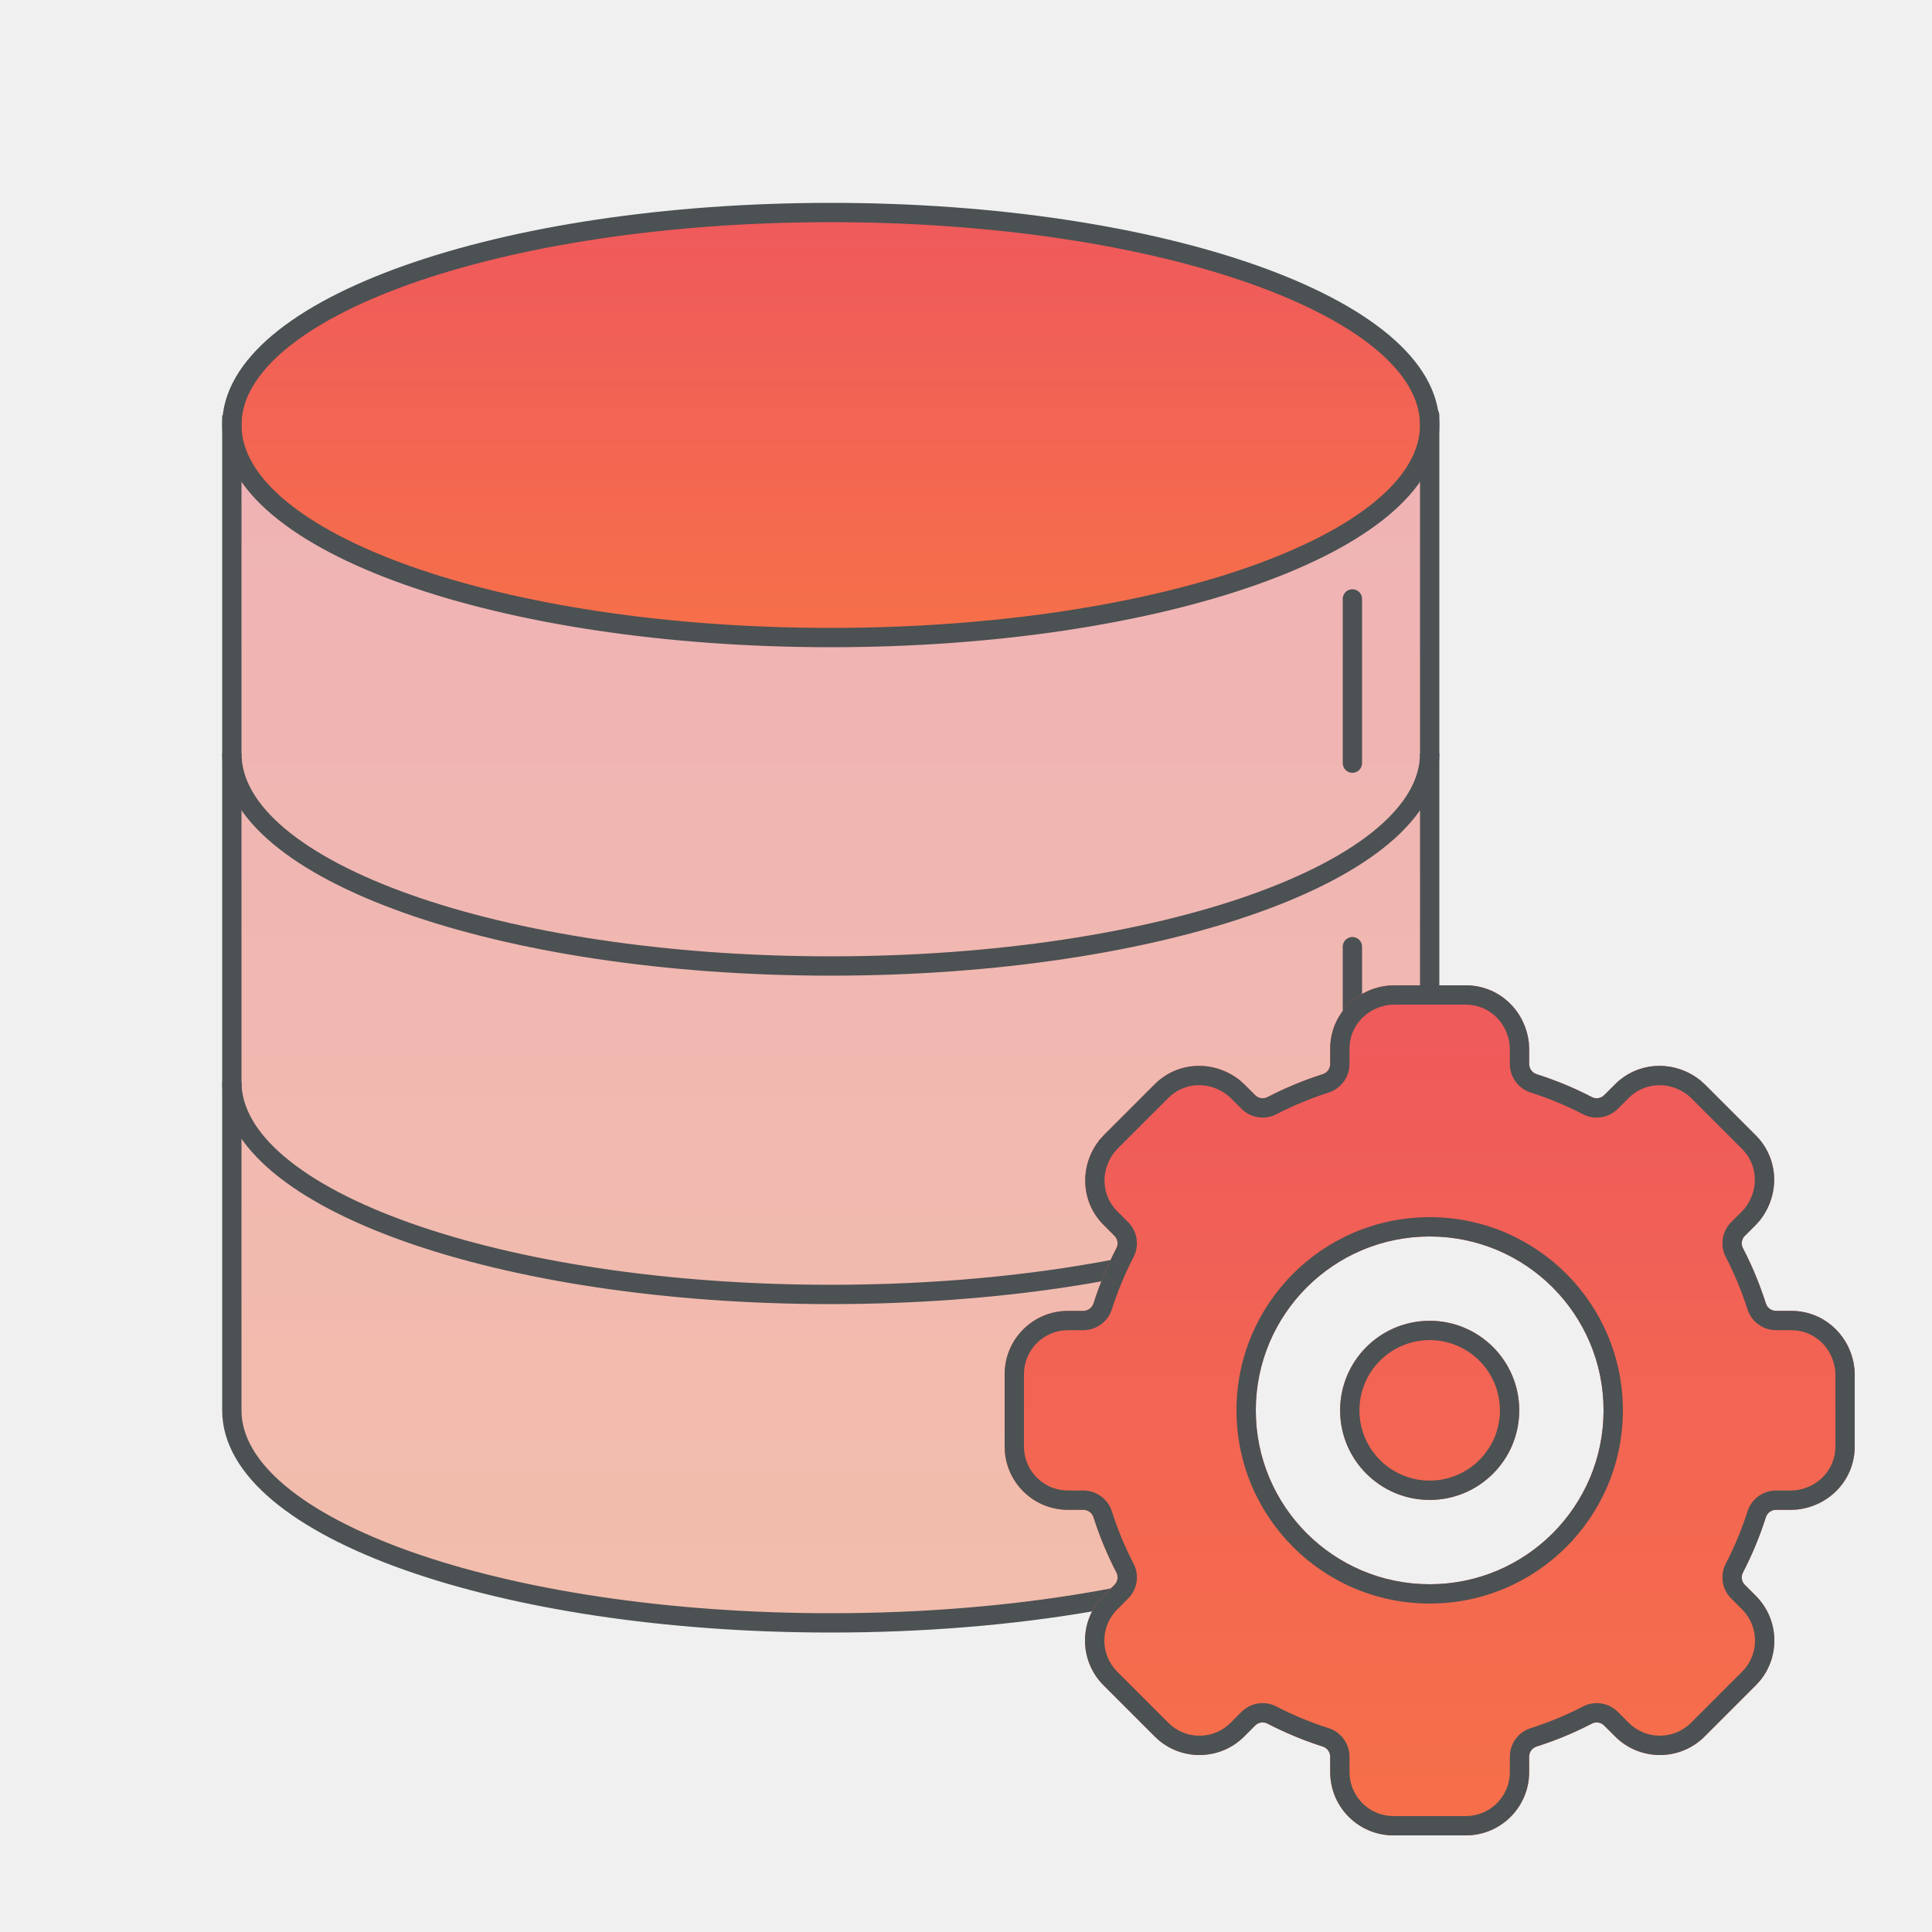
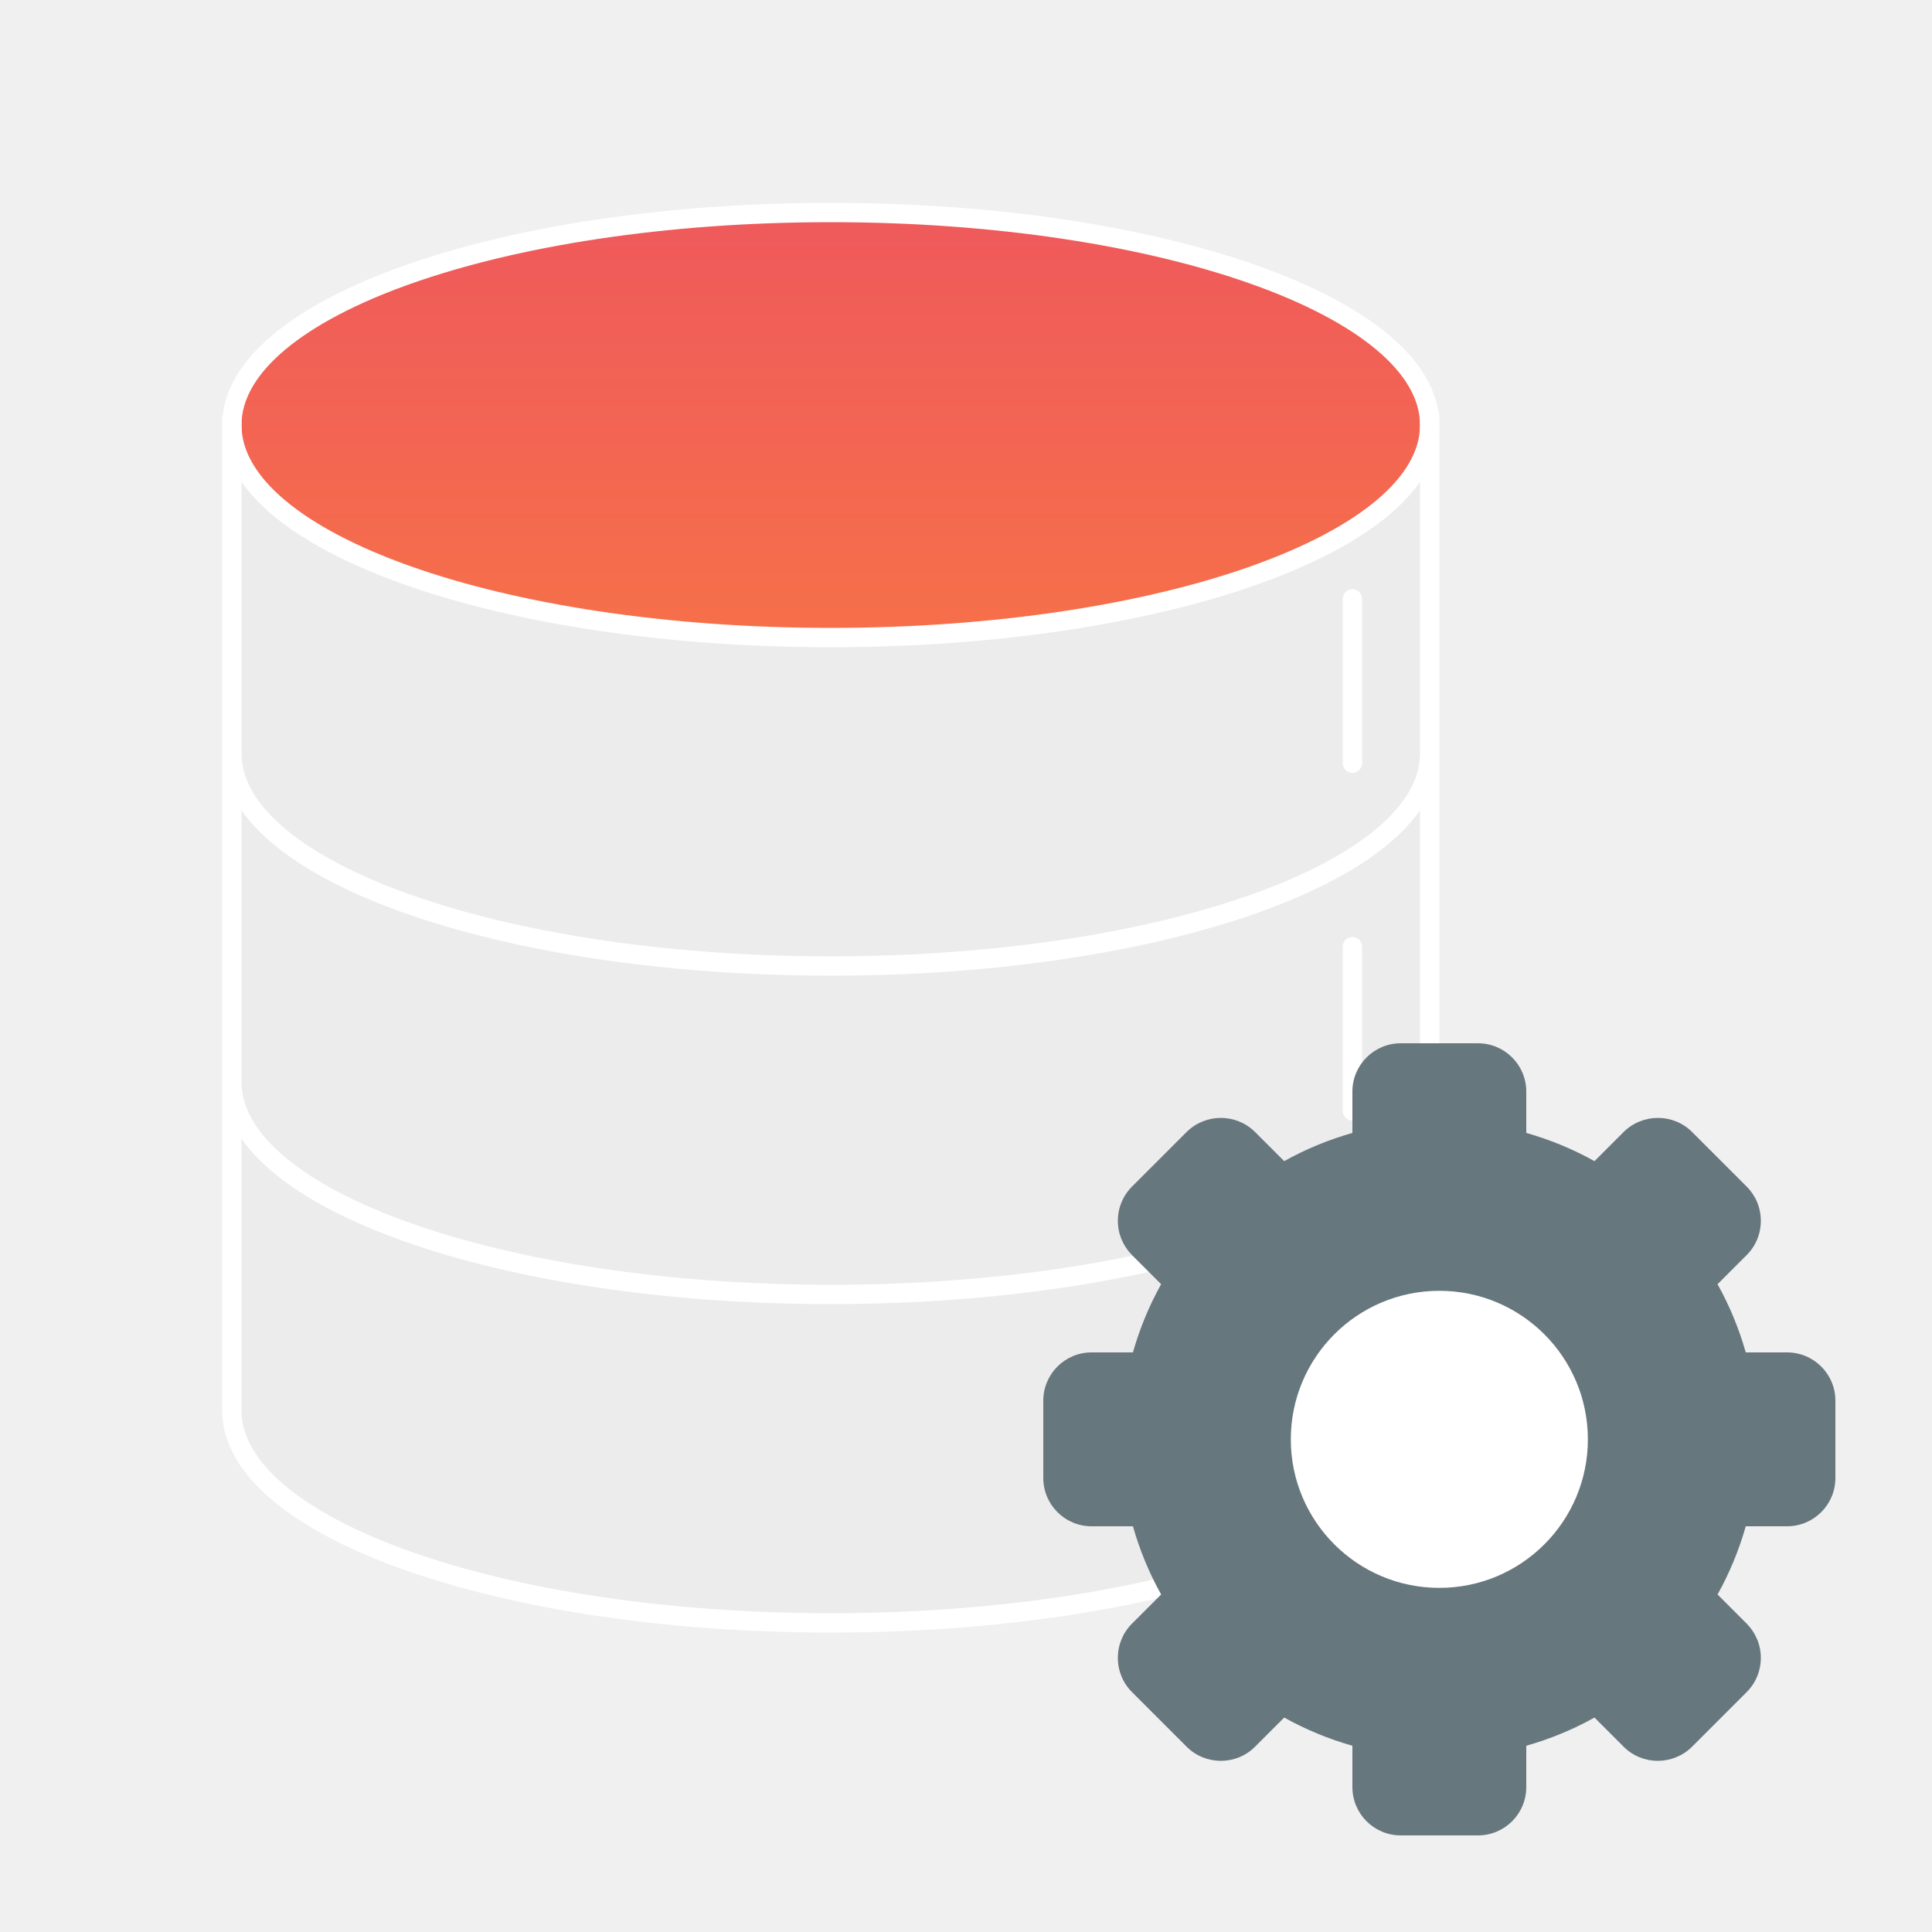
- <svg xmlns="http://www.w3.org/2000/svg" id="jdbc-illustration" width="100" height="100" viewBox="0 0 100 100" fill="none">
-   <path d="M12 72.959C12 77.952 25.879 84 43 84C52.963 84 61.829 82.183 67.5 79.757L67 79L66 77.5L64.5 73.315L63.5 68.384L68 62.219L73.334 60.986L74 49.48V24C74 25.233 67.5 32.219 41.5 32.219C15 32.219 12 24 12 24V72.959Z" fill="url(#paint0_linear_1756_115)" fill-opacity="0.4" />
-   <ellipse cx="43" cy="22" rx="31" ry="11" fill="url(#paint1_linear_1756_115)" stroke="#4C5153" />
-   <path d="M12 21.5V73" stroke="#4C5153" />
-   <path d="M74 21.5V60.5" stroke="#4C5153" stroke-linecap="round" />
-   <path d="M70 31V39.5" stroke="#4C5153" stroke-linecap="round" />
-   <path d="M70 49V57.5" stroke="#4C5153" stroke-linecap="round" />
-   <path d="M74 39C74 45.075 60.121 50 43 50C25.879 50 12 45.075 12 39" stroke="#4C5153" />
-   <path d="M74 56C74 62.075 60.121 67 43 67C25.879 67 12 62.075 12 56" stroke="#4C5153" />
-   <path d="M12 73C12 79.075 25.879 84 43 84C52.627 84 61.228 82.443 66.914 80" stroke="#4C5153" />
-   <mask id="path-10-inside-1_1756_115" fill="white">
-     <path fill-rule="evenodd" clip-rule="evenodd" d="M79.149 54.276V55.069C79.149 55.315 79.311 55.533 79.547 55.603C80.526 55.915 81.475 56.309 82.385 56.78C82.597 56.895 82.859 56.858 83.03 56.687L83.599 56.12C84.701 55.017 86.411 54.855 87.747 55.728L87.993 55.904L88.232 56.12L90.88 58.768C92.052 59.939 92.161 61.796 91.096 63.161L90.881 63.401L90.313 63.967C90.141 64.138 90.103 64.402 90.22 64.615C90.691 65.525 91.085 66.474 91.397 67.453C91.466 67.688 91.682 67.85 91.927 67.85L92.723 67.851C94.298 67.851 95.631 68.967 95.941 70.545L95.985 70.828L96 71.128V74.872C96 76.54 94.749 77.936 93.023 78.134L92.723 78.149L91.929 78.148C91.683 78.147 91.466 78.309 91.397 78.546C91.085 79.525 90.691 80.474 90.22 81.384C90.104 81.595 90.141 81.857 90.311 82.028L90.88 82.599C92.085 83.803 92.156 85.712 91.093 86.999L90.88 87.232L88.232 89.88C86.953 91.16 84.878 91.16 83.599 89.881L83.028 89.311C82.857 89.141 82.595 89.104 82.384 89.22C81.474 89.691 80.525 90.085 79.546 90.397C79.309 90.466 79.147 90.683 79.148 90.929L79.149 91.723C79.149 93.442 77.825 94.853 76.141 94.989L75.872 95H72.128C70.318 95 68.851 93.533 68.851 91.725L68.85 90.927C68.85 90.682 68.688 90.466 68.453 90.397C67.474 90.085 66.525 89.691 65.615 89.22C65.402 89.103 65.138 89.141 64.967 89.313L64.401 89.88C63.197 91.085 61.288 91.156 60.001 90.093L59.768 89.88L57.12 87.232C55.84 85.953 55.84 83.878 57.119 82.599L57.688 82.027C57.858 81.857 57.895 81.595 57.78 81.384C57.309 80.474 56.915 79.525 56.603 78.546C56.532 78.309 56.315 78.147 56.068 78.148L55.277 78.149C53.557 78.149 52.148 76.825 52.011 75.141L52 74.872V71.128C52 69.318 53.467 67.851 55.276 67.851L56.071 67.85C56.316 67.85 56.533 67.688 56.603 67.453C56.915 66.474 57.309 65.525 57.78 64.615C57.896 64.402 57.857 64.139 57.686 63.968L57.12 63.401C56.017 62.299 55.855 60.589 56.728 59.253L56.904 59.008L57.12 58.768L59.768 56.12C60.939 54.948 62.796 54.839 64.162 55.904L64.401 56.119L64.97 56.687C65.141 56.858 65.404 56.895 65.616 56.78C66.526 56.309 67.475 55.915 68.454 55.603C68.69 55.532 68.851 55.316 68.851 55.07V54.277C68.851 52.702 69.967 51.369 71.545 51.059L71.828 51.015L72.128 51H75.872C77.54 51 78.936 52.252 79.134 53.977L79.149 54.276ZM83 73C83 77.971 78.971 82 74 82C69.029 82 65 77.971 65 73C65 68.029 69.029 64 74 64C78.971 64 83 68.029 83 73ZM78.636 73C78.636 75.561 76.561 77.636 74 77.636C71.439 77.636 69.364 75.561 69.364 73C69.364 70.439 71.439 68.364 74 68.364C76.561 68.364 78.636 70.439 78.636 73Z" />
-   </mask>
-   <path fill-rule="evenodd" clip-rule="evenodd" d="M79.149 54.276V55.069C79.149 55.315 79.311 55.533 79.547 55.603C80.526 55.915 81.475 56.309 82.385 56.78C82.597 56.895 82.859 56.858 83.03 56.687L83.599 56.12C84.701 55.017 86.411 54.855 87.747 55.728L87.993 55.904L88.232 56.12L90.88 58.768C92.052 59.939 92.161 61.796 91.096 63.161L90.881 63.401L90.313 63.967C90.141 64.138 90.103 64.402 90.22 64.615C90.691 65.525 91.085 66.474 91.397 67.453C91.466 67.688 91.682 67.85 91.927 67.85L92.723 67.851C94.298 67.851 95.631 68.967 95.941 70.545L95.985 70.828L96 71.128V74.872C96 76.54 94.749 77.936 93.023 78.134L92.723 78.149L91.929 78.148C91.683 78.147 91.466 78.309 91.397 78.546C91.085 79.525 90.691 80.474 90.22 81.384C90.104 81.595 90.141 81.857 90.311 82.028L90.88 82.599C92.085 83.803 92.156 85.712 91.093 86.999L90.88 87.232L88.232 89.88C86.953 91.16 84.878 91.16 83.599 89.881L83.028 89.311C82.857 89.141 82.595 89.104 82.384 89.22C81.474 89.691 80.525 90.085 79.546 90.397C79.309 90.466 79.147 90.683 79.148 90.929L79.149 91.723C79.149 93.442 77.825 94.853 76.141 94.989L75.872 95H72.128C70.318 95 68.851 93.533 68.851 91.725L68.85 90.927C68.85 90.682 68.688 90.466 68.453 90.397C67.474 90.085 66.525 89.691 65.615 89.22C65.402 89.103 65.138 89.141 64.967 89.313L64.401 89.88C63.197 91.085 61.288 91.156 60.001 90.093L59.768 89.88L57.12 87.232C55.84 85.953 55.84 83.878 57.119 82.599L57.688 82.027C57.858 81.857 57.895 81.595 57.78 81.384C57.309 80.474 56.915 79.525 56.603 78.546C56.532 78.309 56.315 78.147 56.068 78.148L55.277 78.149C53.557 78.149 52.148 76.825 52.011 75.141L52 74.872V71.128C52 69.318 53.467 67.851 55.276 67.851L56.071 67.85C56.316 67.85 56.533 67.688 56.603 67.453C56.915 66.474 57.309 65.525 57.78 64.615C57.896 64.402 57.857 64.139 57.686 63.968L57.12 63.401C56.017 62.299 55.855 60.589 56.728 59.253L56.904 59.008L57.12 58.768L59.768 56.12C60.939 54.948 62.796 54.839 64.162 55.904L64.401 56.119L64.97 56.687C65.141 56.858 65.404 56.895 65.616 56.78C66.526 56.309 67.475 55.915 68.454 55.603C68.69 55.532 68.851 55.316 68.851 55.07V54.277C68.851 52.702 69.967 51.369 71.545 51.059L71.828 51.015L72.128 51H75.872C77.54 51 78.936 52.252 79.134 53.977L79.149 54.276ZM83 73C83 77.971 78.971 82 74 82C69.029 82 65 77.971 65 73C65 68.029 69.029 64 74 64C78.971 64 83 68.029 83 73ZM78.636 73C78.636 75.561 76.561 77.636 74 77.636C71.439 77.636 69.364 75.561 69.364 73C69.364 70.439 71.439 68.364 74 68.364C76.561 68.364 78.636 70.439 78.636 73Z" fill="url(#paint2_linear_1756_115)" />
-   <path d="M79.149 54.276H80.149V54.251L80.148 54.226L79.149 54.276ZM83.599 56.12L84.305 56.828L84.306 56.827L83.599 56.12ZM87.747 55.728L88.328 54.915L88.311 54.903L88.294 54.891L87.747 55.728ZM87.993 55.904L88.661 55.16L88.619 55.123L88.574 55.091L87.993 55.904ZM88.232 56.12L88.939 55.413L88.921 55.394L88.901 55.376L88.232 56.12ZM90.88 58.768L90.173 59.475V59.475L90.88 58.768ZM91.096 63.161L91.84 63.83L91.863 63.804L91.884 63.777L91.096 63.161ZM90.881 63.401L91.587 64.109L91.606 64.09L91.625 64.069L90.881 63.401ZM92.723 67.851L92.722 68.851H92.723V67.851ZM95.941 70.545L96.929 70.392L96.926 70.372L96.922 70.353L95.941 70.545ZM95.985 70.828L96.984 70.779L96.981 70.727L96.973 70.675L95.985 70.828ZM96 71.128H97V71.103L96.999 71.078L96 71.128ZM93.023 78.134L93.072 79.133L93.105 79.131L93.137 79.127L93.023 78.134ZM92.723 78.149L92.722 79.149L92.748 79.149L92.773 79.148L92.723 78.149ZM90.88 82.599L90.172 83.305L90.173 83.306L90.88 82.599ZM91.093 86.999L91.833 87.671L91.849 87.654L91.864 87.635L91.093 86.999ZM90.88 87.232L91.587 87.939L91.604 87.923L91.62 87.905L90.88 87.232ZM83.599 89.881L84.306 89.174L84.305 89.173L83.599 89.881ZM79.149 91.723H80.149L80.149 91.722L79.149 91.723ZM76.141 94.989L76.181 95.988L76.202 95.987L76.222 95.986L76.141 94.989ZM75.872 95V96H75.892L75.913 95.999L75.872 95ZM68.851 91.725H69.851L69.851 91.723L68.851 91.725ZM64.401 89.88L65.109 90.587L65.109 90.587L64.401 89.88ZM60.001 90.093L59.329 90.833L59.346 90.849L59.365 90.864L60.001 90.093ZM59.768 89.88L59.06 90.587L59.077 90.604L59.095 90.62L59.768 89.88ZM57.12 87.232L56.413 87.939H56.413L57.12 87.232ZM57.119 82.599L57.826 83.306L57.828 83.305L57.119 82.599ZM55.277 78.149V79.149L55.278 79.149L55.277 78.149ZM52.011 75.141L51.012 75.181L51.013 75.202L51.014 75.222L52.011 75.141ZM52 74.872H51V74.892L51.001 74.913L52 74.872ZM55.276 67.851V68.851L55.277 68.851L55.276 67.851ZM57.12 63.401L56.413 64.109L56.413 64.109L57.12 63.401ZM56.728 59.253L55.915 58.672L55.903 58.689L55.891 58.706L56.728 59.253ZM56.904 59.008L56.16 58.339L56.123 58.381L56.091 58.426L56.904 59.008ZM57.12 58.768L56.413 58.06L56.394 58.08L56.376 58.099L57.12 58.768ZM59.768 56.12L59.06 55.413V55.413L59.768 56.12ZM64.162 55.904L64.83 55.16L64.804 55.137L64.777 55.116L64.162 55.904ZM64.401 56.119L65.107 55.411L65.089 55.393L65.069 55.375L64.401 56.119ZM71.545 51.059L71.392 50.071L71.372 50.074L71.353 50.078L71.545 51.059ZM71.828 51.015L71.779 50.016L71.727 50.019L71.675 50.027L71.828 51.015ZM72.128 51V50H72.103L72.078 50.001L72.128 51ZM79.134 53.977L80.133 53.927L80.131 53.895L80.127 53.863L79.134 53.977ZM64.97 56.687L65.676 55.979L64.97 56.687ZM65.616 56.78L65.156 55.892L65.147 55.897L65.138 55.902L65.616 56.78ZM57.78 64.615L56.901 64.139L56.897 64.147L56.892 64.155L57.78 64.615ZM57.686 63.968L58.393 63.26L57.686 63.968ZM56.071 67.85L56.072 68.85L56.071 67.85ZM56.603 67.453L55.65 67.149L55.648 67.157L55.645 67.166L56.603 67.453ZM56.603 78.546L55.644 78.83L55.647 78.84L55.65 78.849L56.603 78.546ZM56.068 78.148L56.067 77.148L56.068 78.148ZM68.454 55.603L68.168 54.644L68.16 54.647L68.151 54.65L68.454 55.603ZM83.03 56.687L83.736 57.395L83.03 56.687ZM57.78 81.384L56.892 81.844L56.897 81.854L56.903 81.864L57.78 81.384ZM68.85 90.927L67.85 90.929L68.85 90.927ZM68.453 90.397L68.149 91.35L68.159 91.353L68.17 91.356L68.453 90.397ZM90.313 63.967L91.019 64.675L90.313 63.967ZM90.22 64.615L91.108 64.155L91.103 64.145L91.097 64.136L90.22 64.615ZM83.028 89.311L83.734 88.603L83.028 89.311ZM82.384 89.22L82.844 90.108L82.856 90.102L82.868 90.095L82.384 89.22ZM79.547 55.603L79.851 54.65L79.842 54.648L79.833 54.645L79.547 55.603ZM91.929 78.148L91.931 77.148L91.929 78.148ZM91.397 78.546L92.35 78.849L92.354 78.838L92.357 78.826L91.397 78.546ZM90.311 82.028L89.603 82.734L90.311 82.028ZM91.927 67.85L91.929 66.85L91.927 67.85ZM65.615 89.22L65.136 90.097L65.145 90.103L65.155 90.108L65.615 89.22ZM64.967 89.313L64.259 88.607L64.967 89.313ZM80.149 55.069V54.276H78.149V55.069H80.149ZM82.845 55.892C81.885 55.395 80.884 54.979 79.851 54.65L79.244 56.556C80.168 56.851 81.065 57.223 81.925 57.668L82.845 55.892ZM82.892 55.412L82.323 55.98L83.736 57.395L84.305 56.828L82.892 55.412ZM88.294 54.891C86.575 53.768 84.34 53.964 82.891 55.413L84.306 56.827C85.063 56.07 86.247 55.943 87.2 56.566L88.294 54.891ZM88.574 55.091L88.328 54.915L87.165 56.542L87.411 56.718L88.574 55.091ZM88.901 55.376L88.661 55.16L87.324 56.648L87.564 56.864L88.901 55.376ZM91.587 58.06L88.939 55.413L87.525 56.827L90.173 59.475L91.587 58.06ZM91.884 63.777C93.249 62.026 93.128 59.601 91.587 58.06L90.173 59.475C90.976 60.277 91.073 61.565 90.307 62.547L91.884 63.777ZM91.625 64.069L91.84 63.83L90.352 62.493L90.137 62.733L91.625 64.069ZM91.019 64.675L91.587 64.109L90.174 62.693L89.607 63.259L91.019 64.675ZM92.35 67.149C92.021 66.116 91.605 65.115 91.108 64.155L89.332 65.075C89.777 65.935 90.149 66.832 90.444 67.756L92.35 67.149ZM92.725 66.851L91.929 66.85L91.926 68.85L92.722 68.851L92.725 66.851ZM96.922 70.353C96.523 68.32 94.791 66.851 92.723 66.851V68.851C93.805 68.851 94.739 69.614 94.96 70.738L96.922 70.353ZM96.973 70.675L96.929 70.392L94.953 70.699L94.997 70.982L96.973 70.675ZM96.999 71.078L96.984 70.779L94.986 70.878L95.001 71.177L96.999 71.078ZM97 74.872V71.128H95V74.872H97ZM93.137 79.127C95.352 78.873 97 77.064 97 74.872H95C95 76.016 94.146 76.999 92.909 77.141L93.137 79.127ZM92.773 79.148L93.072 79.133L92.973 77.135L92.674 77.15L92.773 79.148ZM91.928 79.148L92.722 79.149L92.725 77.149L91.931 77.148L91.928 79.148ZM91.108 81.844C91.605 80.884 92.021 79.883 92.35 78.849L90.445 78.242C90.15 79.168 89.777 80.064 89.332 80.924L91.108 81.844ZM91.588 81.892L91.018 81.321L89.603 82.734L90.172 83.305L91.588 81.892ZM91.864 87.635C93.252 85.954 93.16 83.464 91.587 81.891L90.173 83.306C91.01 84.142 91.059 85.469 90.322 86.362L91.864 87.635ZM91.62 87.905L91.833 87.671L90.353 86.326L90.14 86.56L91.62 87.905ZM88.939 90.587L91.587 87.939L90.173 86.525L87.525 89.173L88.939 90.587ZM82.892 90.588C84.562 92.258 87.269 92.257 88.939 90.587L87.525 89.173C86.636 90.062 85.195 90.062 84.306 89.174L82.892 90.588ZM82.321 90.018L82.893 90.588L84.305 89.173L83.734 88.603L82.321 90.018ZM79.849 91.35C80.883 91.021 81.884 90.605 82.844 90.108L81.924 88.332C81.064 88.777 80.168 89.15 79.242 89.445L79.849 91.35ZM80.149 91.722L80.148 90.928L78.148 90.931L78.149 91.725L80.149 91.722ZM76.222 95.986C78.421 95.807 80.149 93.968 80.149 91.723H78.149C78.149 92.917 77.229 93.897 76.06 93.992L76.222 95.986ZM75.913 95.999L76.181 95.988L76.101 93.99L75.832 94.001L75.913 95.999ZM72.128 96H75.872V94H72.128V96ZM67.851 91.725C67.851 94.085 69.766 96 72.128 96V94C70.87 94 69.851 92.981 69.851 91.725H67.851ZM67.85 90.929L67.851 91.726L69.851 91.723L69.85 90.926L67.85 90.929ZM65.155 90.108C66.115 90.605 67.116 91.021 68.149 91.35L68.756 89.444C67.832 89.149 66.935 88.777 66.075 88.332L65.155 90.108ZM65.109 90.587L65.675 90.019L64.259 88.607L63.694 89.174L65.109 90.587ZM59.365 90.864C61.045 92.252 63.536 92.16 65.109 90.587L63.694 89.173C62.858 90.01 61.532 90.059 60.638 89.322L59.365 90.864ZM59.095 90.62L59.329 90.833L60.674 89.353L60.44 89.14L59.095 90.62ZM56.413 87.939L59.06 90.587L60.475 89.173L57.827 86.525L56.413 87.939ZM56.412 81.892C54.742 83.562 54.743 86.269 56.413 87.939L57.827 86.525C56.938 85.636 56.938 84.195 57.826 83.306L56.412 81.892ZM56.98 81.322L56.411 81.893L57.828 83.305L58.397 82.733L56.98 81.322ZM55.65 78.849C55.979 79.883 56.395 80.884 56.892 81.844L58.668 80.924C58.223 80.064 57.85 79.168 57.556 78.242L55.65 78.849ZM55.278 79.149L56.07 79.148L56.067 77.148L55.275 77.149L55.278 79.149ZM51.014 75.222C51.193 77.421 53.032 79.149 55.277 79.149V77.149C54.083 77.149 53.102 76.229 53.008 75.06L51.014 75.222ZM51.001 74.913L51.012 75.181L53.01 75.101L52.999 74.832L51.001 74.913ZM51 71.128V74.872H53V71.128H51ZM55.276 66.851C52.914 66.851 51 68.766 51 71.128H53C53 69.87 54.02 68.851 55.276 68.851V66.851ZM56.069 66.85L55.274 66.851L55.277 68.851L56.072 68.85L56.069 66.85ZM56.892 64.155C56.395 65.115 55.979 66.116 55.65 67.149L57.556 67.756C57.851 66.832 58.223 65.935 58.668 65.075L56.892 64.155ZM56.413 64.109L56.979 64.675L58.393 63.26L57.827 62.694L56.413 64.109ZM55.891 58.706C54.768 60.425 54.964 62.66 56.413 64.109L57.827 62.694C57.07 61.937 56.943 60.753 57.566 59.8L55.891 58.706ZM56.091 58.426L55.915 58.672L57.542 59.835L57.718 59.589L56.091 58.426ZM56.376 58.099L56.16 58.339L57.648 59.676L57.864 59.436L56.376 58.099ZM59.06 55.413L56.413 58.06L57.827 59.475L60.475 56.827L59.06 55.413ZM64.777 55.116C63.026 53.751 60.601 53.872 59.06 55.413L60.475 56.827C61.277 56.024 62.565 55.927 63.547 56.693L64.777 55.116ZM65.069 55.375L64.83 55.16L63.493 56.648L63.733 56.863L65.069 55.375ZM65.676 55.979L65.107 55.411L63.695 56.827L64.263 57.395L65.676 55.979ZM68.151 54.65C67.118 54.979 66.116 55.395 65.156 55.892L66.076 57.668C66.936 57.223 67.832 56.85 68.758 56.556L68.151 54.65ZM67.851 54.277V55.07H69.851V54.277H67.851ZM71.353 50.078C69.32 50.477 67.851 52.209 67.851 54.277H69.851C69.851 53.195 70.614 52.261 71.738 52.04L71.353 50.078ZM71.675 50.027L71.392 50.071L71.699 52.047L71.982 52.003L71.675 50.027ZM72.078 50.001L71.779 50.016L71.878 52.014L72.177 51.999L72.078 50.001ZM75.872 50H72.128V52H75.872V50ZM80.127 53.863C79.873 51.648 78.064 50 75.872 50V52C77.016 52 77.999 52.854 78.141 54.091L80.127 53.863ZM80.148 54.226L80.133 53.927L78.135 54.027L78.15 54.325L80.148 54.226ZM74 83C79.523 83 84 78.523 84 73H82C82 77.418 78.418 81 74 81V83ZM64 73C64 78.523 68.477 83 74 83V81C69.582 81 66 77.418 66 73H64ZM74 63C68.477 63 64 67.477 64 73H66C66 68.582 69.582 65 74 65V63ZM84 73C84 67.477 79.523 63 74 63V65C78.418 65 82 68.582 82 73H84ZM74 78.636C77.113 78.636 79.636 76.113 79.636 73H77.636C77.636 75.008 76.008 76.636 74 76.636V78.636ZM68.364 73C68.364 76.113 70.887 78.636 74 78.636V76.636C71.992 76.636 70.364 75.008 70.364 73H68.364ZM74 67.364C70.887 67.364 68.364 69.887 68.364 73H70.364C70.364 70.992 71.992 69.364 74 69.364V67.364ZM79.636 73C79.636 69.887 77.113 67.364 74 67.364V69.364C76.008 69.364 77.636 70.992 77.636 73H79.636ZM64.263 57.395C64.748 57.878 65.493 57.986 66.094 57.658L65.138 55.902C65.315 55.805 65.534 55.837 65.676 55.979L64.263 57.395ZM58.66 65.091C58.986 64.489 58.877 63.744 58.393 63.26L56.979 64.675C56.837 64.533 56.806 64.315 56.901 64.139L58.66 65.091ZM56.072 68.85C56.759 68.849 57.364 68.398 57.561 67.74L55.645 67.166C55.701 66.978 55.873 66.85 56.069 66.85L56.072 68.85ZM57.561 78.261C57.365 77.6 56.757 77.147 56.067 77.148L56.07 79.148C55.873 79.148 55.7 79.019 55.644 78.83L57.561 78.261ZM68.74 56.561C69.399 56.364 69.851 55.758 69.851 55.07H67.851C67.851 54.874 67.98 54.701 68.168 54.644L68.74 56.561ZM81.907 57.659C82.508 57.986 83.252 57.878 83.736 57.395L82.323 55.98C82.466 55.837 82.686 55.806 82.863 55.902L81.907 57.659ZM58.397 82.733C58.88 82.249 58.986 81.504 58.657 80.904L56.903 81.864C56.805 81.686 56.837 81.466 56.98 81.322L58.397 82.733ZM69.85 90.926C69.849 90.238 69.396 89.632 68.736 89.438L68.17 91.356C67.98 91.3 67.85 91.126 67.85 90.929L69.85 90.926ZM89.607 63.259C89.121 63.744 89.013 64.492 89.342 65.095L91.097 64.136C91.194 64.313 91.162 64.532 91.019 64.675L89.607 63.259ZM79.265 89.438C78.602 89.631 78.147 90.24 78.148 90.931L80.148 90.928C80.148 91.126 80.017 91.301 79.826 91.357L79.265 89.438ZM83.734 88.603C83.249 88.118 82.501 88.013 81.901 88.345L82.868 90.095C82.689 90.194 82.466 90.163 82.321 90.018L83.734 88.603ZM78.149 55.069C78.149 55.757 78.601 56.364 79.261 56.561L79.833 54.645C80.021 54.701 80.149 54.873 80.149 55.069H78.149ZM91.931 77.148C91.24 77.147 90.631 77.602 90.438 78.265L92.357 78.826C92.301 79.017 92.126 79.148 91.928 79.148L91.931 77.148ZM89.345 80.901C89.013 81.501 89.118 82.249 89.603 82.734L91.018 81.321C91.163 81.466 91.194 81.689 91.095 81.868L89.345 80.901ZM90.438 67.736C90.632 68.396 91.238 68.849 91.926 68.85L91.929 66.85C92.126 66.85 92.3 66.98 92.356 67.17L90.438 67.736ZM66.095 88.342C65.492 88.013 64.744 88.121 64.259 88.607L65.675 90.019C65.532 90.162 65.313 90.194 65.136 90.097L66.095 88.342Z" fill="#4C5153" mask="url(#path-10-inside-1_1756_115)" />
+ <svg xmlns="http://www.w3.org/2000/svg" width="100" height="100" viewBox="0 0 100 100" fill="none">
+   <path d="M12 72.959C12 77.952 25.879 84 43 84C52.963 84 61.829 82.183 67.5 79.757L67 79L66 77.5L64.5 73.315L63.5 68.384L68 62.219L73.334 60.986L74 49.48V24C74 25.233 67.5 32.219 41.5 32.219C15 32.219 12 24 12 24V72.959Z" fill="#ECECEC" />
+   <ellipse cx="43" cy="22" rx="31" ry="11" fill="url(#paint0_linear_1913_205)" stroke="white" />
+   <path d="M12 21.5V73" stroke="white" />
+   <path d="M74 21.5V60.5" stroke="white" stroke-linecap="round" />
+   <path d="M70 31V39.5" stroke="white" stroke-linecap="round" />
+   <path d="M70 49V57.5" stroke="white" stroke-linecap="round" />
+   <path d="M74 39C74 45.075 60.121 50 43 50C25.879 50 12 45.075 12 39" stroke="white" />
+   <path d="M74 56C74 62.075 60.121 67 43 67C25.879 67 12 62.075 12 56" stroke="white" />
+   <path d="M12 73C12 79.075 25.879 84 43 84C52.627 84 61.228 82.443 66.914 80" stroke="white" />
+   <path d="M90.36 70H92.5C93.88 70 95 71.12 95 72.5V76.5C95 77.88 93.88 79 92.5 79L90.36 79C90.01 80.231 89.52 81.42 88.9 82.53L90.41 84.04C90.88 84.52 91.14 85.14 91.14 85.81C91.14 86.48 90.88 87.11 90.41 87.58L87.58 90.41C86.6 91.38 85.02 91.39 84.04 90.41L82.53 88.9C81.42 89.52 80.231 90.01 79 90.36V92.5C79 93.88 77.88 95 76.5 95H72.5C71.12 95 70 93.88 70 92.5V90.36C68.77 90.01 67.58 89.52 66.47 88.9L64.96 90.41C63.98 91.39 62.39 91.38 61.42 90.41L58.59 87.58C58.12 87.11 57.86 86.48 57.86 85.81C57.86 85.14 58.12 84.51 58.59 84.04L60.1 82.53C59.48 81.42 58.99 80.231 58.64 79H56.5C55.12 79 54 77.88 54 76.5V72.5C54 71.12 55.12 70 56.5 70L58.64 70C58.99 68.769 59.48 67.58 60.1 66.47L58.59 64.96C58.12 64.48 57.86 63.86 57.86 63.19C57.86 62.52 58.12 61.89 58.59 61.42L61.42 58.59C62.4 57.62 63.98 57.62 64.96 58.59L66.47 60.1C67.58 59.48 68.769 58.99 70 58.64V56.5C70 55.12 71.12 54 72.5 54H76.5C77.88 54 79 55.12 79 56.5V58.64C80.23 58.99 81.42 59.48 82.53 60.1L84.04 58.59C85.02 57.62 86.61 57.62 87.58 58.59L90.41 61.42C90.88 61.89 91.14 62.52 91.14 63.19C91.14 63.86 90.88 64.49 90.41 64.96L88.9 66.47C89.52 67.58 90.01 68.77 90.36 70Z" fill="#67777E" />
+   <path d="M82.188 74.5C82.188 78.746 78.746 82.188 74.5 82.188C70.254 82.188 66.812 78.746 66.812 74.5C66.812 70.254 70.254 66.812 74.5 66.812C78.746 66.812 82.188 70.254 82.188 74.5Z" fill="white" />
  <defs>
-     <linearGradient id="paint0_linear_1756_115" x1="43" y1="24" x2="43" y2="84" gradientUnits="userSpaceOnUse">
-       <stop stop-color="#EE575C" />
-       <stop offset="1" stop-color="#F67147" />
-     </linearGradient>
-     <linearGradient id="paint1_linear_1756_115" x1="43" y1="11" x2="43" y2="33" gradientUnits="userSpaceOnUse">
-       <stop stop-color="#EF595C" />
-       <stop offset="1" stop-color="#F67049" />
-     </linearGradient>
-     <linearGradient id="paint2_linear_1756_115" x1="74" y1="51" x2="74" y2="95" gradientUnits="userSpaceOnUse">
+     <linearGradient id="paint0_linear_1913_205" x1="43" y1="11" x2="43" y2="33" gradientUnits="userSpaceOnUse">
      <stop stop-color="#EF595C" />
      <stop offset="1" stop-color="#F67049" />
    </linearGradient>
  </defs>
</svg>
